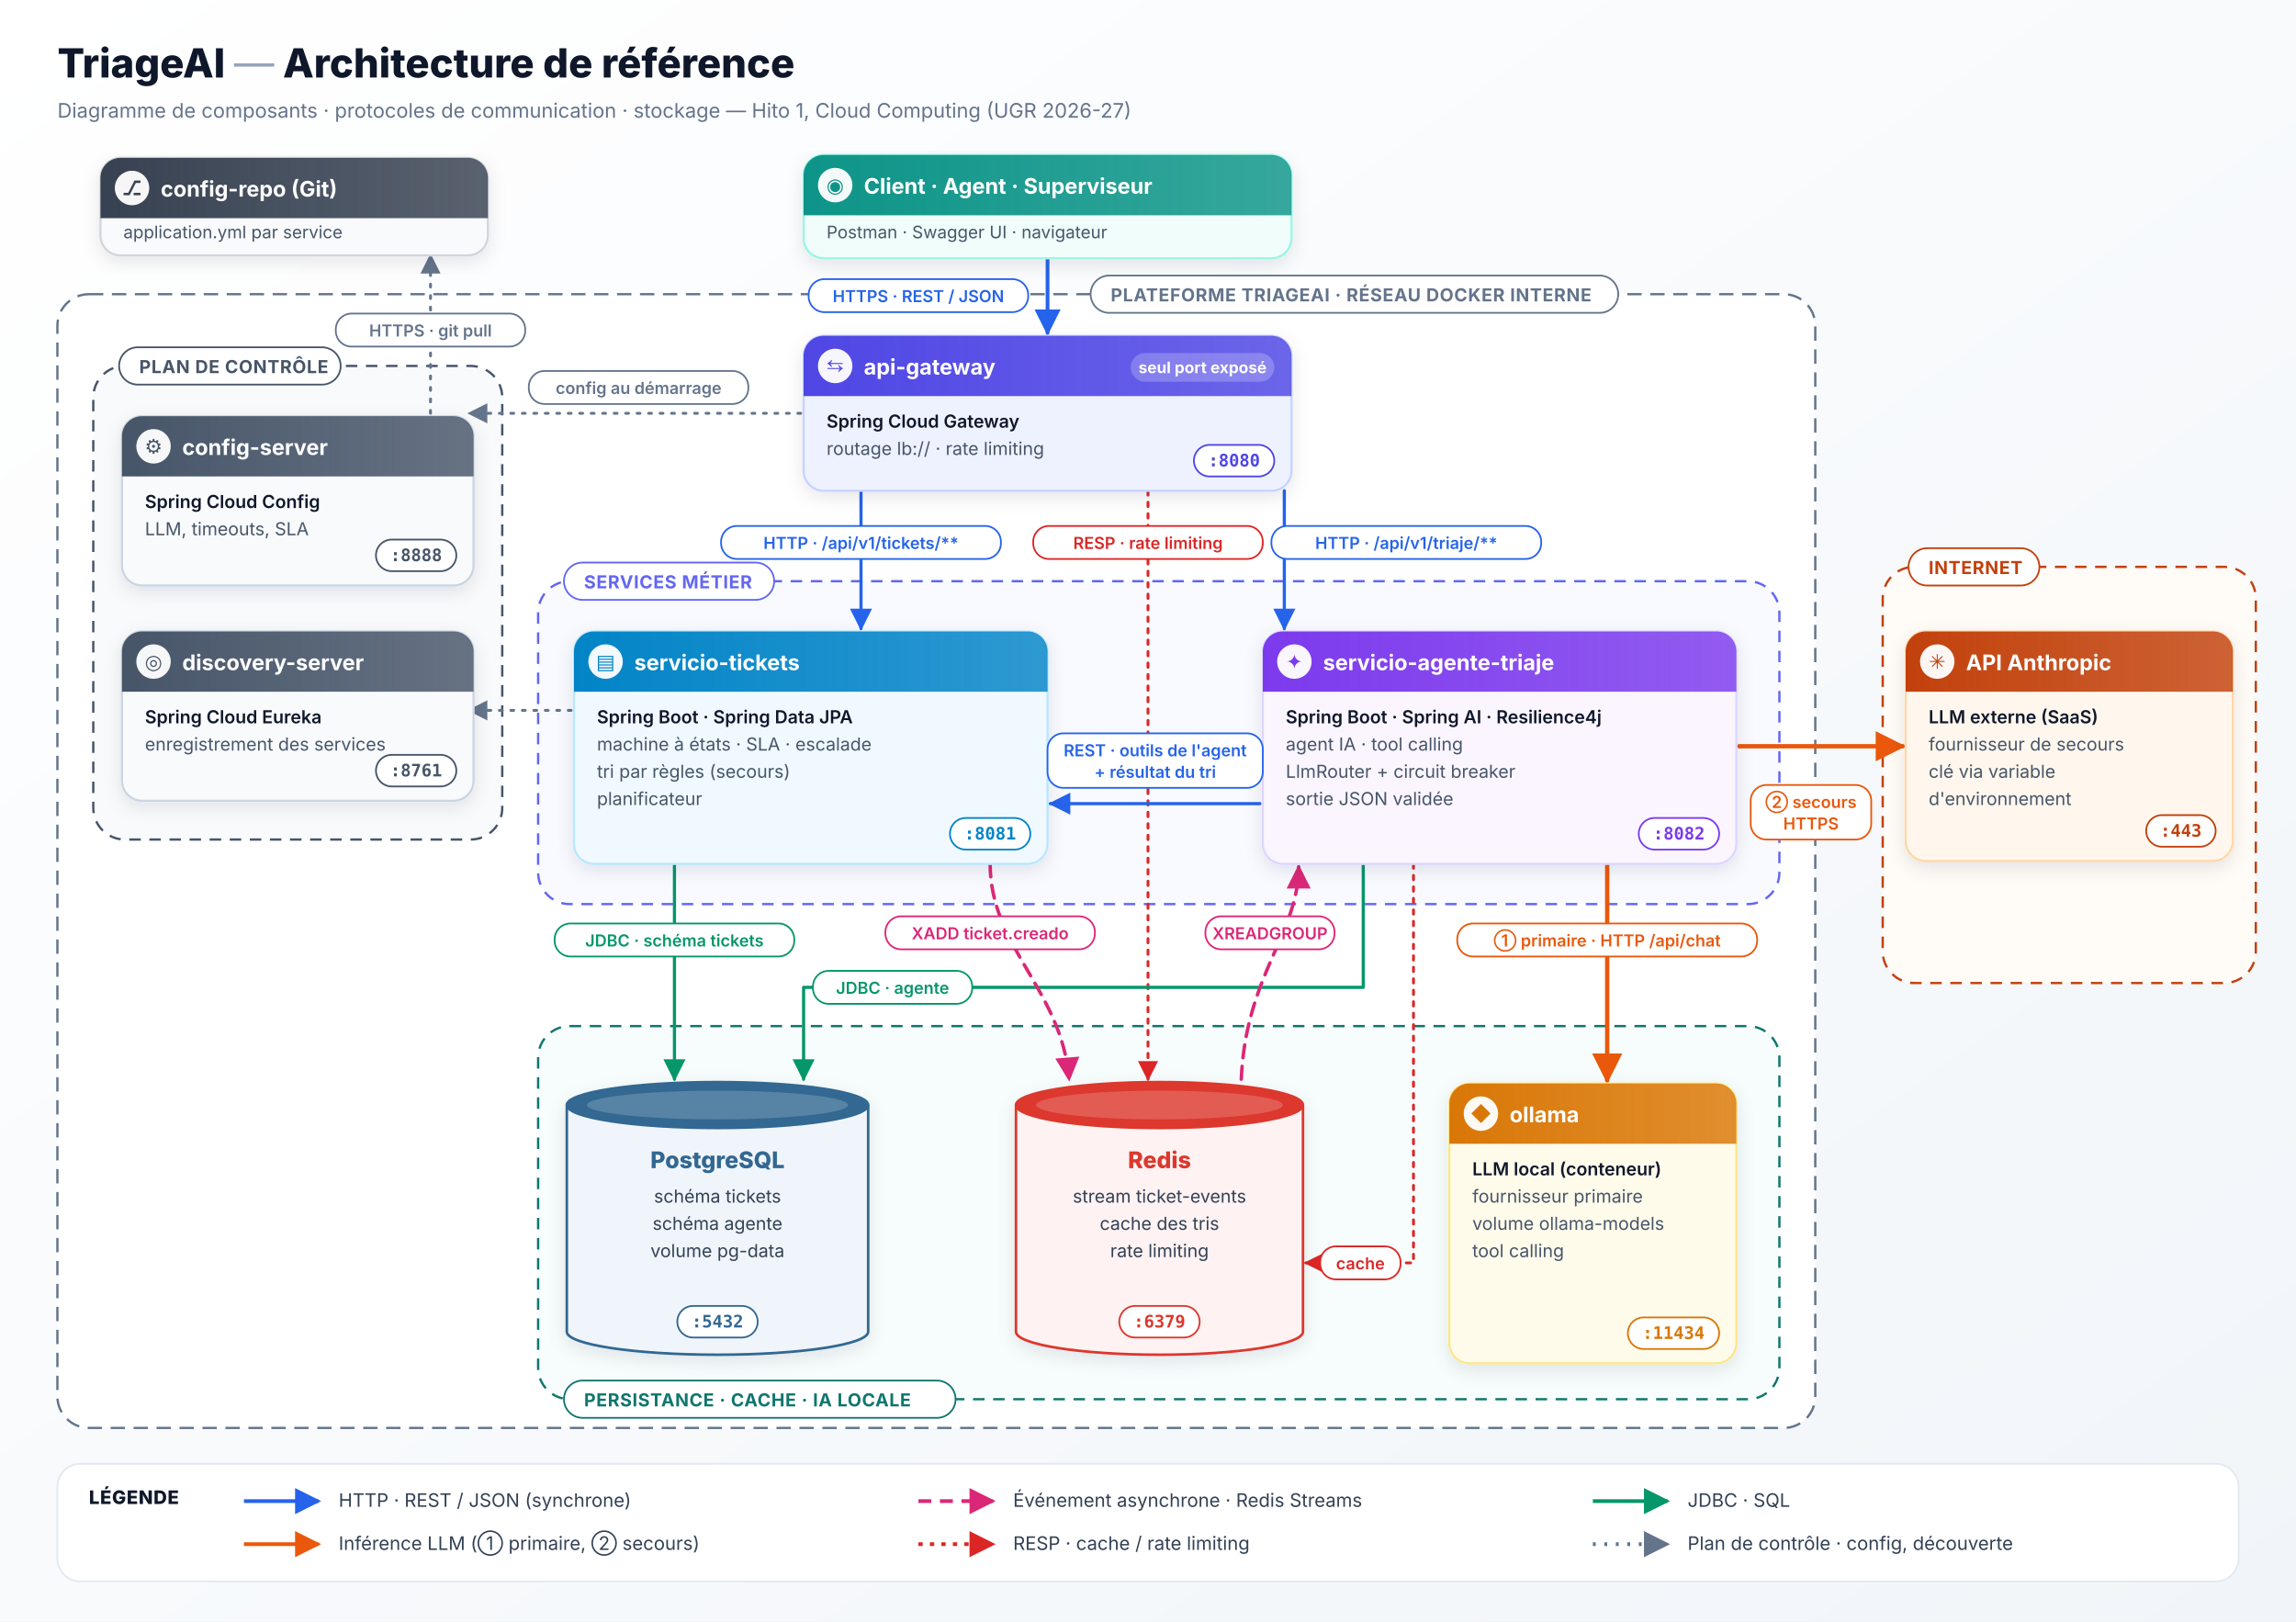
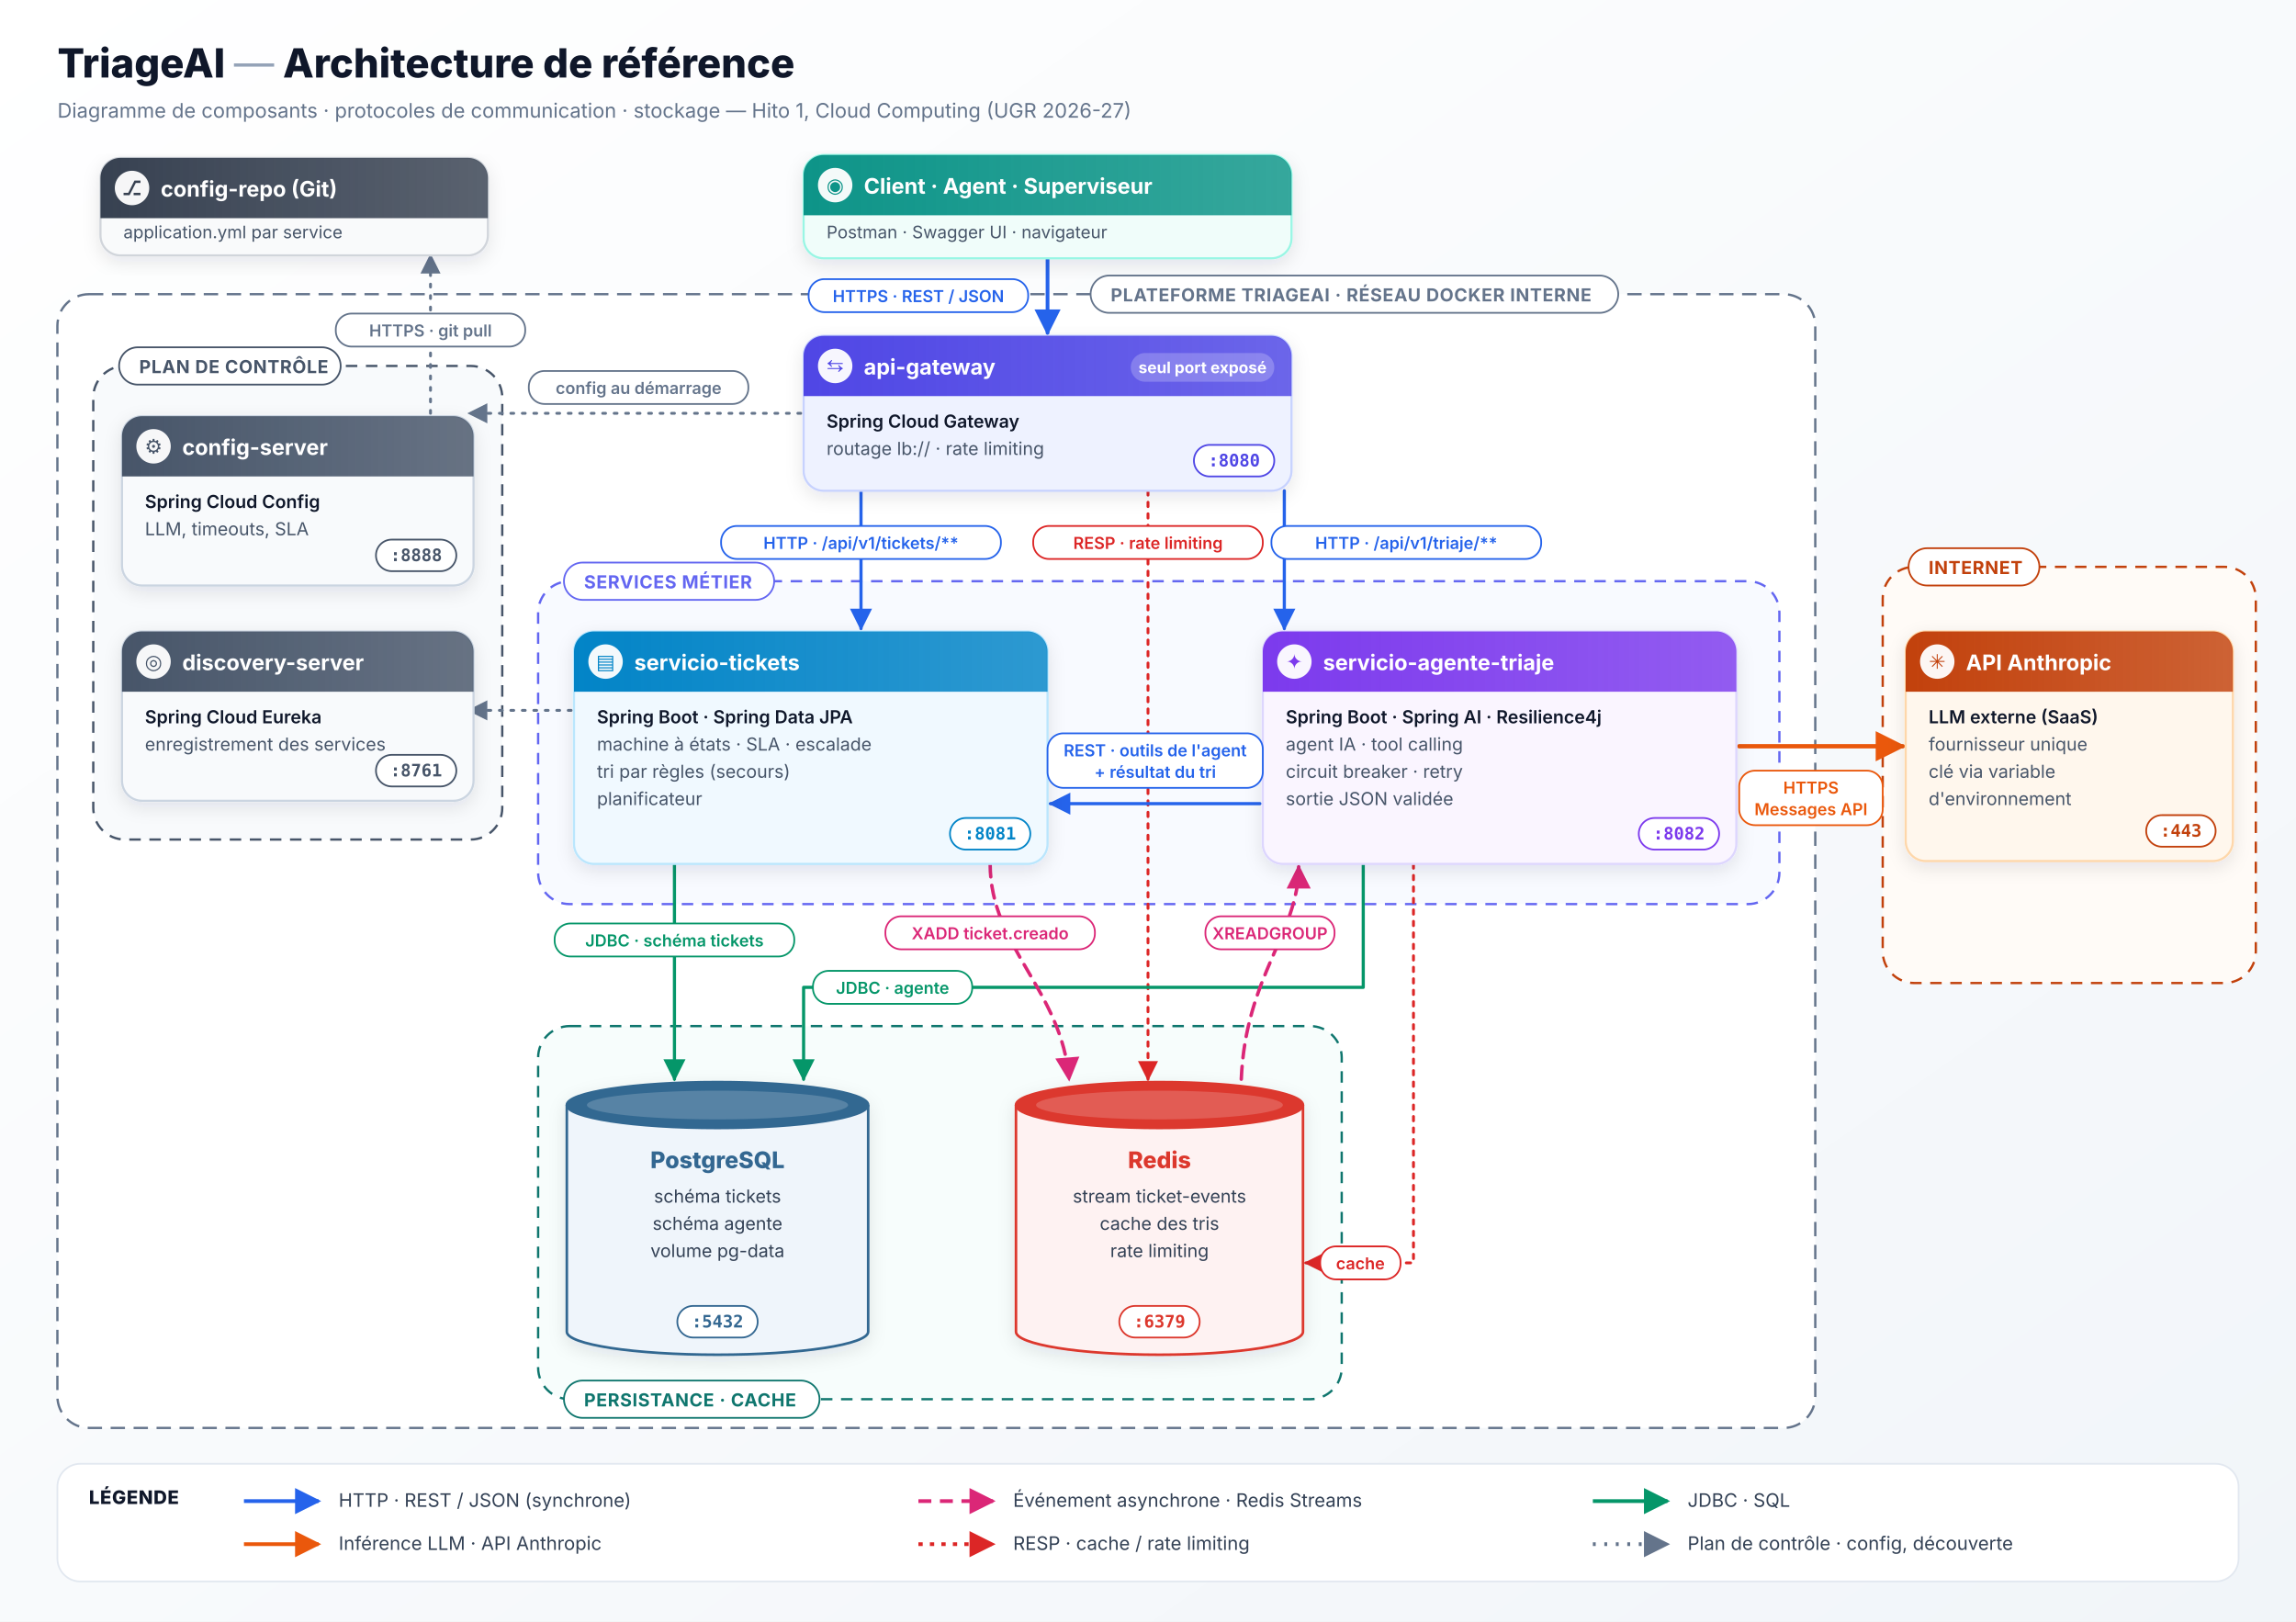
<svg xmlns="http://www.w3.org/2000/svg" width="1600" height="1130" viewBox="0 0 1600 1130" font-family="Inter, 'Segoe UI', Helvetica, Arial, sans-serif">
  <defs>
    <filter id="sh" x="-10%" y="-10%" width="120%" height="130%">
      <feDropShadow dx="0" dy="4" stdDeviation="6" flood-color="#0F172A" flood-opacity="0.10" />
    </filter>
    <linearGradient id="bg" x1="0" y1="0" x2="1" y2="1">
      <stop offset="0" stop-color="#FFFFFF" />
      <stop offset="1" stop-color="#F1F5F9" />
    </linearGradient>
    <marker id="m-rest" viewBox="0 0 10 10" refX="9" refY="5" markerWidth="7" markerHeight="7" orient="auto-start-reverse">
      <path d="M0,0 L10,5 L0,10 z" fill="#2563EB" />
    </marker>
    <marker id="m-async" viewBox="0 0 10 10" refX="9" refY="5" markerWidth="7" markerHeight="7" orient="auto-start-reverse">
      <path d="M0,0 L10,5 L0,10 z" fill="#DB2777" />
    </marker>
    <marker id="m-jdbc" viewBox="0 0 10 10" refX="9" refY="5" markerWidth="7" markerHeight="7" orient="auto-start-reverse">
      <path d="M0,0 L10,5 L0,10 z" fill="#059669" />
    </marker>
    <marker id="m-llm" viewBox="0 0 10 10" refX="9" refY="5" markerWidth="7" markerHeight="7" orient="auto-start-reverse">
      <path d="M0,0 L10,5 L0,10 z" fill="#EA580C" />
    </marker>
    <marker id="m-resp" viewBox="0 0 10 10" refX="9" refY="5" markerWidth="7" markerHeight="7" orient="auto-start-reverse">
      <path d="M0,0 L10,5 L0,10 z" fill="#DC2626" />
    </marker>
    <marker id="m-control" viewBox="0 0 10 10" refX="9" refY="5" markerWidth="7" markerHeight="7" orient="auto-start-reverse">
      <path d="M0,0 L10,5 L0,10 z" fill="#64748B" />
    </marker>
    <linearGradient id="h-client" x1="0" y1="0" x2="1" y2="0">
      <stop offset="0" stop-color="#0D9488" />
      <stop offset="1" stop-color="#0D9488" stop-opacity="0.82" />
    </linearGradient>
    <linearGradient id="h-gateway" x1="0" y1="0" x2="1" y2="0">
      <stop offset="0" stop-color="#4F46E5" />
      <stop offset="1" stop-color="#4F46E5" stop-opacity="0.82" />
    </linearGradient>
    <linearGradient id="h-control" x1="0" y1="0" x2="1" y2="0">
      <stop offset="0" stop-color="#475569" />
      <stop offset="1" stop-color="#475569" stop-opacity="0.82" />
    </linearGradient>
    <linearGradient id="h-tickets" x1="0" y1="0" x2="1" y2="0">
      <stop offset="0" stop-color="#0284C7" />
      <stop offset="1" stop-color="#0284C7" stop-opacity="0.82" />
    </linearGradient>
    <linearGradient id="h-agente" x1="0" y1="0" x2="1" y2="0">
      <stop offset="0" stop-color="#7C3AED" />
      <stop offset="1" stop-color="#7C3AED" stop-opacity="0.82" />
    </linearGradient>
    <linearGradient id="h-postgres" x1="0" y1="0" x2="1" y2="0">
      <stop offset="0" stop-color="#336791" />
      <stop offset="1" stop-color="#336791" stop-opacity="0.82" />
    </linearGradient>
    <linearGradient id="h-redis" x1="0" y1="0" x2="1" y2="0">
      <stop offset="0" stop-color="#DC382D" />
      <stop offset="1" stop-color="#DC382D" stop-opacity="0.82" />
-     </linearGradient>
-     <linearGradient id="h-ollama" x1="0" y1="0" x2="1" y2="0">
-       <stop offset="0" stop-color="#D97706" />
-       <stop offset="1" stop-color="#D97706" stop-opacity="0.82" />
    </linearGradient>
    <linearGradient id="h-anthropic" x1="0" y1="0" x2="1" y2="0">
      <stop offset="0" stop-color="#C2410C" />
      <stop offset="1" stop-color="#C2410C" stop-opacity="0.82" />
    </linearGradient>
    <linearGradient id="h-git" x1="0" y1="0" x2="1" y2="0">
      <stop offset="0" stop-color="#374151" />
      <stop offset="1" stop-color="#374151" stop-opacity="0.82" />
    </linearGradient>
  </defs>
  <rect width="1600" height="1130" fill="url(#bg)" />
  <text x="40" y="54" font-size="28" font-weight="800" fill="#0F172A">TriageAI <tspan fill="#94A3B8" font-weight="400">—</tspan> Architecture de référence</text>
  <text x="40" y="82" font-size="14" fill="#64748B">Diagramme de composants · protocoles de communication · stockage — Hito 1, Cloud Computing (UGR 2026-27)</text>
  <rect x="40" y="205" width="1225" height="790" rx="22" fill="#FFFFFF" stroke="#64748B" stroke-width="1.6" stroke-dasharray="10 6" />
  <rect x="760" y="192" width="367.7" height="26" rx="13" fill="#FFFFFF" stroke="#64748B" stroke-width="1.2" />
  <text x="774" y="210" font-size="12.5" font-weight="700" fill="#64748B" letter-spacing="0.4">PLATEFORME TRIAGEAI · RÉSEAU DOCKER INTERNE</text>
  <rect x="65" y="255" width="285" height="330" rx="22" fill="#F8FAFC" stroke="#475569" stroke-width="1.6" stroke-dasharray="8 6" />
  <rect x="83" y="242" width="154.4" height="26" rx="13" fill="#FFFFFF" stroke="#475569" stroke-width="1.2" />
  <text x="97" y="260" font-size="12.5" font-weight="700" fill="#475569" letter-spacing="0.4">PLAN DE CONTRÔLE</text>
  <rect x="375" y="405" width="865" height="225" rx="22" fill="#F8FAFF" stroke="#6366F1" stroke-width="1.6" stroke-dasharray="8 6" />
  <rect x="393" y="392" width="146.5" height="26" rx="13" fill="#FFFFFF" stroke="#6366F1" stroke-width="1.2" />
  <text x="407" y="410" font-size="12.5" font-weight="700" fill="#6366F1" letter-spacing="0.4">SERVICES MÉTIER</text>
-   <rect x="375" y="715" width="865" height="260" rx="22" fill="#F7FDFC" stroke="#0F766E" stroke-width="1.6" stroke-dasharray="8 6" />
-   <rect x="393" y="962" width="272.9" height="26" rx="13" fill="#FFFFFF" stroke="#0F766E" stroke-width="1.2" />
-   <text x="407" y="980" font-size="12.5" font-weight="700" fill="#0F766E" letter-spacing="0.4">PERSISTANCE · CACHE · IA LOCALE</text>
+   <rect x="375" y="715" width="560" height="260" rx="22" fill="#F7FDFC" stroke="#0F766E" stroke-width="1.6" stroke-dasharray="8 6" />
+   <rect x="393" y="962" width="178.1" height="26" rx="13" fill="#FFFFFF" stroke="#0F766E" stroke-width="1.2" />
+   <text x="407" y="980" font-size="12.5" font-weight="700" fill="#0F766E" letter-spacing="0.4">PERSISTANCE · CACHE</text>
  <rect x="1312" y="395" width="260" height="290" rx="22" fill="#FFFBF7" stroke="#C2410C" stroke-width="1.6" stroke-dasharray="8 6" />
  <rect x="1330" y="382" width="91.2" height="26" rx="13" fill="#FFFFFF" stroke="#C2410C" stroke-width="1.2" />
  <text x="1344" y="400" font-size="12.5" font-weight="700" fill="#C2410C" letter-spacing="0.4">INTERNET</text>
  <path d="M730,180 V232" fill="none" stroke="#2563EB" stroke-width="2.6" stroke-linecap="round" stroke-linejoin="round" marker-end="url(#m-rest)" />
  <path d="M600,342 V438" fill="none" stroke="#2563EB" stroke-width="2.2" stroke-linecap="round" stroke-linejoin="round" marker-end="url(#m-rest)" />
  <path d="M895,342 V438" fill="none" stroke="#2563EB" stroke-width="2.2" stroke-linecap="round" stroke-linejoin="round" marker-end="url(#m-rest)" />
  <path d="M800,342 V752" fill="none" stroke="#DC2626" stroke-width="2" stroke-dasharray="3 5" stroke-linecap="round" stroke-linejoin="round" marker-end="url(#m-resp)" />
  <path d="M878,560 H732" fill="none" stroke="#2563EB" stroke-width="2.2" stroke-linecap="round" stroke-linejoin="round" marker-end="url(#m-rest)" />
  <path d="M470,602 V752" fill="none" stroke="#059669" stroke-width="2.2" stroke-linecap="round" stroke-linejoin="round" marker-end="url(#m-jdbc)" />
  <path d="M950,602 V688 H560 V752" fill="none" stroke="#059669" stroke-width="2.2" stroke-linecap="round" stroke-linejoin="round" marker-end="url(#m-jdbc)" />
  <path d="M690,602 C690,660 740,690 745,752" fill="none" stroke="#DB2777" stroke-width="2.4" stroke-dasharray="9 6" stroke-linecap="round" stroke-linejoin="round" marker-end="url(#m-async)" />
  <path d="M865,752 C868,680 905,650 905,604" fill="none" stroke="#DB2777" stroke-width="2.4" stroke-dasharray="9 6" stroke-linecap="round" stroke-linejoin="round" marker-end="url(#m-async)" />
  <path d="M985,602 V880 H910" fill="none" stroke="#DC2626" stroke-width="2" stroke-dasharray="3 5" stroke-linecap="round" stroke-linejoin="round" marker-end="url(#m-resp)" />
-   <path d="M1120,602 V753" fill="none" stroke="#EA580C" stroke-width="3" stroke-linecap="round" stroke-linejoin="round" marker-end="url(#m-llm)" />
  <path d="M1212,520 H1326" fill="none" stroke="#EA580C" stroke-width="3" stroke-linecap="round" stroke-linejoin="round" marker-end="url(#m-llm)" />
  <path d="M558,288 H327" fill="none" stroke="#64748B" stroke-width="2" stroke-dasharray="2 6" stroke-linecap="round" stroke-linejoin="round" marker-end="url(#m-control)" />
  <path d="M398,495 H327" fill="none" stroke="#64748B" stroke-width="2" stroke-dasharray="2 6" stroke-linecap="round" stroke-linejoin="round" marker-end="url(#m-control)" />
  <path d="M300,288 V178" fill="none" stroke="#64748B" stroke-width="2" stroke-dasharray="2 6" stroke-linecap="round" stroke-linejoin="round" marker-end="url(#m-control)" />
  <g filter="url(#sh)">
    <rect x="70" y="110" width="270" height="68" rx="14" fill="#F9FAFB" stroke="#D1D5DB" stroke-width="1.5" />
  </g>
  <path d="M70,124 a14,14 0 0 1 14,-14 h242 a14,14 0 0 1 14,14 v28 h-270 z" fill="url(#h-git)" />
  <circle cx="92" cy="131" r="12" fill="#FFFFFF" fill-opacity="0.95" />
  <text x="92" y="136" font-size="14" text-anchor="middle" font-weight="700" fill="#374151">⎇</text>
  <text x="112" y="137" font-size="15" font-weight="700" fill="#FFFFFF">config-repo (Git)</text>
  <text x="86" y="166" font-size="12" fill="#475569">application.yml par service</text>
  <g filter="url(#sh)">
    <rect x="560" y="108" width="340" height="72" rx="14" fill="#F0FDFA" stroke="#99F6E4" stroke-width="1.5" />
  </g>
  <path d="M560,122 a14,14 0 0 1 14,-14 h312 a14,14 0 0 1 14,14 v28 h-340 z" fill="url(#h-client)" />
  <circle cx="582" cy="129" r="12" fill="#FFFFFF" fill-opacity="0.95" />
  <text x="582" y="134" font-size="14" text-anchor="middle" font-weight="700" fill="#0D9488">◉</text>
  <text x="602" y="135" font-size="15" font-weight="700" fill="#FFFFFF">Client · Agent · Superviseur</text>
  <text x="576" y="166" font-size="12" fill="#475569">Postman · Swagger UI · navigateur</text>
  <g filter="url(#sh)">
    <rect x="560" y="234" width="340" height="108" rx="14" fill="#EEF2FF" stroke="#C7D2FE" stroke-width="1.5" />
  </g>
  <path d="M560,248 a14,14 0 0 1 14,-14 h312 a14,14 0 0 1 14,14 v28 h-340 z" fill="url(#h-gateway)" />
  <circle cx="582" cy="255" r="12" fill="#FFFFFF" fill-opacity="0.95" />
  <text x="582" y="260" font-size="14" text-anchor="middle" font-weight="700" fill="#4F46E5">⇆</text>
  <text x="602" y="261" font-size="15" font-weight="700" fill="#FFFFFF">api-gateway</text>
  <text x="576" y="298" font-size="12.5" font-weight="600" fill="#0F172A">Spring Cloud Gateway</text>
  <text x="576" y="317" font-size="12.5" font-weight="400" fill="#475569">routage lb:// · rate limiting</text>
  <rect x="832.0" y="310" width="56.0" height="22" rx="11" fill="#FFFFFF" stroke="#4F46E5" stroke-width="1.2" />
  <text x="860.0" y="325" font-size="12" font-weight="700" text-anchor="middle" fill="#4F46E5" font-family="'DejaVu Sans Mono', Consolas, monospace">:8080</text>
  <rect x="788" y="246" width="100" height="20" rx="10" fill="#FFFFFF" fill-opacity="0.22" />
  <text x="838" y="260" font-size="11" font-weight="700" text-anchor="middle" fill="#FFFFFF">seul port exposé</text>
  <g filter="url(#sh)">
    <rect x="85" y="290" width="245" height="118" rx="14" fill="#F8FAFC" stroke="#CBD5E1" stroke-width="1.5" />
  </g>
  <path d="M85,304 a14,14 0 0 1 14,-14 h217 a14,14 0 0 1 14,14 v28 h-245 z" fill="url(#h-control)" />
  <circle cx="107" cy="311" r="12" fill="#FFFFFF" fill-opacity="0.95" />
  <text x="107" y="316" font-size="14" text-anchor="middle" font-weight="700" fill="#475569">⚙</text>
  <text x="127" y="317" font-size="15" font-weight="700" fill="#FFFFFF">config-server</text>
  <text x="101" y="354" font-size="12.5" font-weight="600" fill="#0F172A">Spring Cloud Config</text>
  <text x="101" y="373" font-size="12.5" font-weight="400" fill="#475569">LLM, timeouts, SLA</text>
  <rect x="262.0" y="376" width="56.0" height="22" rx="11" fill="#FFFFFF" stroke="#475569" stroke-width="1.2" />
  <text x="290.0" y="391" font-size="12" font-weight="700" text-anchor="middle" fill="#475569" font-family="'DejaVu Sans Mono', Consolas, monospace">:8888</text>
  <g filter="url(#sh)">
    <rect x="85" y="440" width="245" height="118" rx="14" fill="#F8FAFC" stroke="#CBD5E1" stroke-width="1.5" />
  </g>
  <path d="M85,454 a14,14 0 0 1 14,-14 h217 a14,14 0 0 1 14,14 v28 h-245 z" fill="url(#h-control)" />
  <circle cx="107" cy="461" r="12" fill="#FFFFFF" fill-opacity="0.95" />
  <text x="107" y="466" font-size="14" text-anchor="middle" font-weight="700" fill="#475569">◎</text>
  <text x="127" y="467" font-size="15" font-weight="700" fill="#FFFFFF">discovery-server</text>
  <text x="101" y="504" font-size="12.5" font-weight="600" fill="#0F172A">Spring Cloud Eureka</text>
  <text x="101" y="523" font-size="12.5" font-weight="400" fill="#475569">enregistrement des services</text>
  <rect x="262.0" y="526" width="56.0" height="22" rx="11" fill="#FFFFFF" stroke="#475569" stroke-width="1.2" />
  <text x="290.0" y="541" font-size="12" font-weight="700" text-anchor="middle" fill="#475569" font-family="'DejaVu Sans Mono', Consolas, monospace">:8761</text>
  <g filter="url(#sh)">
    <rect x="400" y="440" width="330" height="162" rx="14" fill="#F0F9FF" stroke="#BAE6FD" stroke-width="1.5" />
  </g>
  <path d="M400,454 a14,14 0 0 1 14,-14 h302 a14,14 0 0 1 14,14 v28 h-330 z" fill="url(#h-tickets)" />
  <circle cx="422" cy="461" r="12" fill="#FFFFFF" fill-opacity="0.95" />
  <text x="422" y="466" font-size="14" text-anchor="middle" font-weight="700" fill="#0284C7">▤</text>
  <text x="442" y="467" font-size="15" font-weight="700" fill="#FFFFFF">servicio-tickets</text>
  <text x="416" y="504" font-size="12.5" font-weight="600" fill="#0F172A">Spring Boot · Spring Data JPA</text>
  <text x="416" y="523" font-size="12.5" font-weight="400" fill="#475569">machine à états · SLA · escalade</text>
  <text x="416" y="542" font-size="12.5" font-weight="400" fill="#475569">tri par règles (secours)</text>
  <text x="416" y="561" font-size="12.5" font-weight="400" fill="#475569">planificateur</text>
  <rect x="662.0" y="570" width="56.0" height="22" rx="11" fill="#FFFFFF" stroke="#0284C7" stroke-width="1.2" />
  <text x="690.0" y="585" font-size="12" font-weight="700" text-anchor="middle" fill="#0284C7" font-family="'DejaVu Sans Mono', Consolas, monospace">:8081</text>
  <g filter="url(#sh)">
    <rect x="880" y="440" width="330" height="162" rx="14" fill="#FAF5FF" stroke="#DDD6FE" stroke-width="1.5" />
  </g>
  <path d="M880,454 a14,14 0 0 1 14,-14 h302 a14,14 0 0 1 14,14 v28 h-330 z" fill="url(#h-agente)" />
  <circle cx="902" cy="461" r="12" fill="#FFFFFF" fill-opacity="0.95" />
  <text x="902" y="466" font-size="14" text-anchor="middle" font-weight="700" fill="#7C3AED">✦</text>
  <text x="922" y="467" font-size="15" font-weight="700" fill="#FFFFFF">servicio-agente-triaje</text>
  <text x="896" y="504" font-size="12.5" font-weight="600" fill="#0F172A">Spring Boot · Spring AI · Resilience4j</text>
  <text x="896" y="523" font-size="12.5" font-weight="400" fill="#475569">agent IA · tool calling</text>
-   <text x="896" y="542" font-size="12.5" font-weight="400" fill="#475569">LlmRouter + circuit breaker</text>
+   <text x="896" y="542" font-size="12.5" font-weight="400" fill="#475569">circuit breaker · retry</text>
  <text x="896" y="561" font-size="12.5" font-weight="400" fill="#475569">sortie JSON validée</text>
  <rect x="1142.0" y="570" width="56.0" height="22" rx="11" fill="#FFFFFF" stroke="#7C3AED" stroke-width="1.2" />
  <text x="1170.0" y="585" font-size="12" font-weight="700" text-anchor="middle" fill="#7C3AED" font-family="'DejaVu Sans Mono', Consolas, monospace">:8082</text>
  <g filter="url(#sh)">
    <path d="M395.0,770 v158 a105.0,16 0 0 0 210,0 v-158" fill="#EFF5FB" stroke="#336791" stroke-width="1.8" />
    <ellipse cx="500" cy="770" rx="105.0" ry="16" fill="#336791" stroke="#336791" stroke-width="1.8" />
  </g>
  <ellipse cx="500" cy="770" rx="91.0" ry="10" fill="#FFFFFF" fill-opacity="0.18" />
  <text x="500" y="814" font-size="16" font-weight="800" text-anchor="middle" fill="#336791">PostgreSQL</text>
  <text x="500" y="838" font-size="12.5" text-anchor="middle" fill="#334155">schéma tickets</text>
  <text x="500" y="857" font-size="12.5" text-anchor="middle" fill="#334155">schéma agente</text>
  <text x="500" y="876" font-size="12.5" text-anchor="middle" fill="#334155">volume pg-data</text>
  <rect x="472.0" y="910" width="56.0" height="22" rx="11" fill="#FFFFFF" stroke="#336791" stroke-width="1.2" />
  <text x="500" y="925" font-size="12" font-weight="700" text-anchor="middle" fill="#336791" font-family="'DejaVu Sans Mono', Consolas, monospace">:5432</text>
  <g filter="url(#sh)">
    <path d="M708.0,770 v158 a100.0,16 0 0 0 200,0 v-158" fill="#FEF2F2" stroke="#DC382D" stroke-width="1.8" />
    <ellipse cx="808" cy="770" rx="100.0" ry="16" fill="#DC382D" stroke="#DC382D" stroke-width="1.8" />
  </g>
  <ellipse cx="808" cy="770" rx="86.0" ry="10" fill="#FFFFFF" fill-opacity="0.18" />
  <text x="808" y="814" font-size="16" font-weight="800" text-anchor="middle" fill="#DC382D">Redis</text>
  <text x="808" y="838" font-size="12.5" text-anchor="middle" fill="#334155">stream ticket-events</text>
  <text x="808" y="857" font-size="12.5" text-anchor="middle" fill="#334155">cache des tris</text>
  <text x="808" y="876" font-size="12.5" text-anchor="middle" fill="#334155">rate limiting</text>
  <rect x="780.0" y="910" width="56.0" height="22" rx="11" fill="#FFFFFF" stroke="#DC382D" stroke-width="1.2" />
  <text x="808" y="925" font-size="12" font-weight="700" text-anchor="middle" fill="#DC382D" font-family="'DejaVu Sans Mono', Consolas, monospace">:6379</text>
  <g filter="url(#sh)">
-     <rect x="1010" y="755" width="200" height="195" rx="14" fill="#FFFBEB" stroke="#FDE68A" stroke-width="1.5" />
-   </g>
-   <path d="M1010,769 a14,14 0 0 1 14,-14 h172 a14,14 0 0 1 14,14 v28 h-200 z" fill="url(#h-ollama)" />
-   <circle cx="1032" cy="776" r="12" fill="#FFFFFF" fill-opacity="0.95" />
-   <text x="1032" y="781" font-size="14" text-anchor="middle" font-weight="700" fill="#D97706">◆</text>
-   <text x="1052" y="782" font-size="15" font-weight="700" fill="#FFFFFF">ollama</text>
-   <text x="1026" y="819" font-size="12.5" font-weight="600" fill="#0F172A">LLM local (conteneur)</text>
-   <text x="1026" y="838" font-size="12.5" font-weight="400" fill="#475569">fournisseur primaire</text>
-   <text x="1026" y="857" font-size="12.5" font-weight="400" fill="#475569">volume ollama-models</text>
-   <text x="1026" y="876" font-size="12.5" font-weight="400" fill="#475569">tool calling</text>
-   <rect x="1134.4" y="918" width="63.6" height="22" rx="11" fill="#FFFFFF" stroke="#D97706" stroke-width="1.2" />
-   <text x="1166.2" y="933" font-size="12" font-weight="700" text-anchor="middle" fill="#D97706" font-family="'DejaVu Sans Mono', Consolas, monospace">:11434</text>
-   <g filter="url(#sh)">
    <rect x="1328" y="440" width="228" height="160" rx="14" fill="#FFF7ED" stroke="#FED7AA" stroke-width="1.5" />
  </g>
  <path d="M1328,454 a14,14 0 0 1 14,-14 h200 a14,14 0 0 1 14,14 v28 h-228 z" fill="url(#h-anthropic)" />
  <circle cx="1350" cy="461" r="12" fill="#FFFFFF" fill-opacity="0.95" />
  <text x="1350" y="466" font-size="14" text-anchor="middle" font-weight="700" fill="#C2410C">✳</text>
  <text x="1370" y="467" font-size="15" font-weight="700" fill="#FFFFFF">API Anthropic</text>
  <text x="1344" y="504" font-size="12.5" font-weight="600" fill="#0F172A">LLM externe (SaaS)</text>
-   <text x="1344" y="523" font-size="12.5" font-weight="400" fill="#475569">fournisseur de secours</text>
+   <text x="1344" y="523" font-size="12.5" font-weight="400" fill="#475569">fournisseur unique</text>
  <text x="1344" y="542" font-size="12.5" font-weight="400" fill="#475569">clé via variable</text>
  <text x="1344" y="561" font-size="12.5" font-weight="400" fill="#475569">d'environnement</text>
  <rect x="1495.6" y="568" width="48.4" height="22" rx="11" fill="#FFFFFF" stroke="#C2410C" stroke-width="1.2" />
  <text x="1519.8" y="583" font-size="12" font-weight="700" text-anchor="middle" fill="#C2410C" font-family="'DejaVu Sans Mono', Consolas, monospace">:443</text>
  <rect x="563.5" y="194.5" width="153.0" height="23" rx="11" fill="#FFFFFF" stroke="#2563EB" stroke-width="1.2" />
  <text x="640" y="210.5" font-size="11.5" font-weight="600" text-anchor="middle" fill="#2563EB">HTTPS · REST / JSON</text>
  <rect x="502.5" y="366.5" width="195.0" height="23" rx="11" fill="#FFFFFF" stroke="#2563EB" stroke-width="1.2" />
  <text x="600" y="382.5" font-size="11.5" font-weight="600" text-anchor="middle" fill="#2563EB">HTTP · /api/v1/tickets/**</text>
  <rect x="886.0" y="366.5" width="188.0" height="23" rx="11" fill="#FFFFFF" stroke="#2563EB" stroke-width="1.2" />
  <text x="980" y="382.5" font-size="11.5" font-weight="600" text-anchor="middle" fill="#2563EB">HTTP · /api/v1/triaje/**</text>
  <rect x="720.0" y="366.5" width="160.0" height="23" rx="11" fill="#FFFFFF" stroke="#DC2626" stroke-width="1.2" />
  <text x="800" y="382.5" font-size="11.5" font-weight="600" text-anchor="middle" fill="#DC2626">RESP · rate limiting</text>
  <rect x="730.0" y="511.0" width="150" height="38" rx="11" fill="#FFFFFF" stroke="#2563EB" stroke-width="1.2" />
  <text x="805" y="527.0" font-size="11.5" font-weight="600" text-anchor="middle" fill="#2563EB">REST · outils de l'agent</text>
  <text x="805" y="542.0" font-size="11.5" font-weight="600" text-anchor="middle" fill="#2563EB">+ résultat du tri</text>
  <rect x="386.5" y="643.5" width="167.0" height="23" rx="11" fill="#FFFFFF" stroke="#059669" stroke-width="1.2" />
  <text x="470" y="659.5" font-size="11.5" font-weight="600" text-anchor="middle" fill="#059669">JDBC · schéma tickets</text>
  <rect x="566.5" y="676.5" width="111.0" height="23" rx="11" fill="#FFFFFF" stroke="#059669" stroke-width="1.2" />
  <text x="622" y="692.5" font-size="11.5" font-weight="600" text-anchor="middle" fill="#059669">JDBC · agente</text>
  <rect x="617.0" y="638.5" width="146.0" height="23" rx="11" fill="#FFFFFF" stroke="#DB2777" stroke-width="1.2" />
  <text x="690" y="654.5" font-size="11.5" font-weight="600" text-anchor="middle" fill="#DB2777">XADD ticket.creado</text>
  <rect x="840.0" y="638.5" width="90.0" height="23" rx="11" fill="#FFFFFF" stroke="#DB2777" stroke-width="1.2" />
  <text x="885" y="654.5" font-size="11.5" font-weight="600" text-anchor="middle" fill="#DB2777">XREADGROUP</text>
  <rect x="920.0" y="868.5" width="56" height="23" rx="11" fill="#FFFFFF" stroke="#DC2626" stroke-width="1.2" />
  <text x="948" y="884.5" font-size="11.5" font-weight="600" text-anchor="middle" fill="#DC2626">cache</text>
-   <rect x="1015.5" y="643.5" width="209.0" height="23" rx="11" fill="#FFFFFF" stroke="#EA580C" stroke-width="1.2" />
-   <text x="1120" y="659.5" font-size="11.5" font-weight="600" text-anchor="middle" fill="#EA580C">① primaire · HTTP /api/chat</text>
-   <rect x="1220.0" y="547.0" width="84" height="38" rx="11" fill="#FFFFFF" stroke="#EA580C" stroke-width="1.2" />
-   <text x="1262" y="563.0" font-size="11.5" font-weight="600" text-anchor="middle" fill="#EA580C">② secours</text>
-   <text x="1262" y="578.0" font-size="11.5" font-weight="600" text-anchor="middle" fill="#EA580C">HTTPS</text>
+   <rect x="1212.0" y="537.0" width="100" height="38" rx="11" fill="#FFFFFF" stroke="#EA580C" stroke-width="1.2" />
+   <text x="1262" y="553.0" font-size="11.5" font-weight="600" text-anchor="middle" fill="#EA580C">HTTPS</text>
+   <text x="1262" y="568.0" font-size="11.5" font-weight="600" text-anchor="middle" fill="#EA580C">Messages API</text>
  <rect x="368.5" y="258.5" width="153.0" height="23" rx="11" fill="#FFFFFF" stroke="#64748B" stroke-width="1.2" />
  <text x="445" y="274.5" font-size="11.5" font-weight="600" text-anchor="middle" fill="#64748B">config au démarrage</text>
  <rect x="234.0" y="218.5" width="132.0" height="23" rx="11" fill="#FFFFFF" stroke="#64748B" stroke-width="1.2" />
  <text x="300" y="234.5" font-size="11.5" font-weight="600" text-anchor="middle" fill="#64748B">HTTPS · git pull</text>
  <rect x="40" y="1020" width="1520" height="82" rx="16" fill="#FFFFFF" stroke="#E2E8F0" stroke-width="1.2" />
  <text x="62" y="1048" font-size="13" font-weight="800" fill="#0F172A" letter-spacing="0.4">LÉGENDE</text>
  <path d="M170,1046 H222" stroke="#2563EB" stroke-width="2.6" marker-end="url(#m-rest)" />
  <text x="236" y="1050" font-size="13" fill="#334155">HTTP · REST / JSON (synchrone)</text>
  <path d="M640,1046 H692" stroke="#DB2777" stroke-width="2.6" stroke-dasharray="9 6" marker-end="url(#m-async)" />
  <text x="706" y="1050" font-size="13" fill="#334155">Événement asynchrone · Redis Streams</text>
  <path d="M1110,1046 H1162" stroke="#059669" stroke-width="2.6" marker-end="url(#m-jdbc)" />
  <text x="1176" y="1050" font-size="13" fill="#334155">JDBC · SQL</text>
  <path d="M170,1076 H222" stroke="#EA580C" stroke-width="2.6" marker-end="url(#m-llm)" />
-   <text x="236" y="1080" font-size="13" fill="#334155">Inférence LLM (① primaire, ② secours)</text>
+   <text x="236" y="1080" font-size="13" fill="#334155">Inférence LLM · API Anthropic</text>
  <path d="M640,1076 H692" stroke="#DC2626" stroke-width="2.6" stroke-dasharray="3 5" marker-end="url(#m-resp)" />
  <text x="706" y="1080" font-size="13" fill="#334155">RESP · cache / rate limiting</text>
  <path d="M1110,1076 H1162" stroke="#64748B" stroke-width="2.6" stroke-dasharray="2 6" marker-end="url(#m-control)" />
  <text x="1176" y="1080" font-size="13" fill="#334155">Plan de contrôle · config, découverte</text>
</svg>
